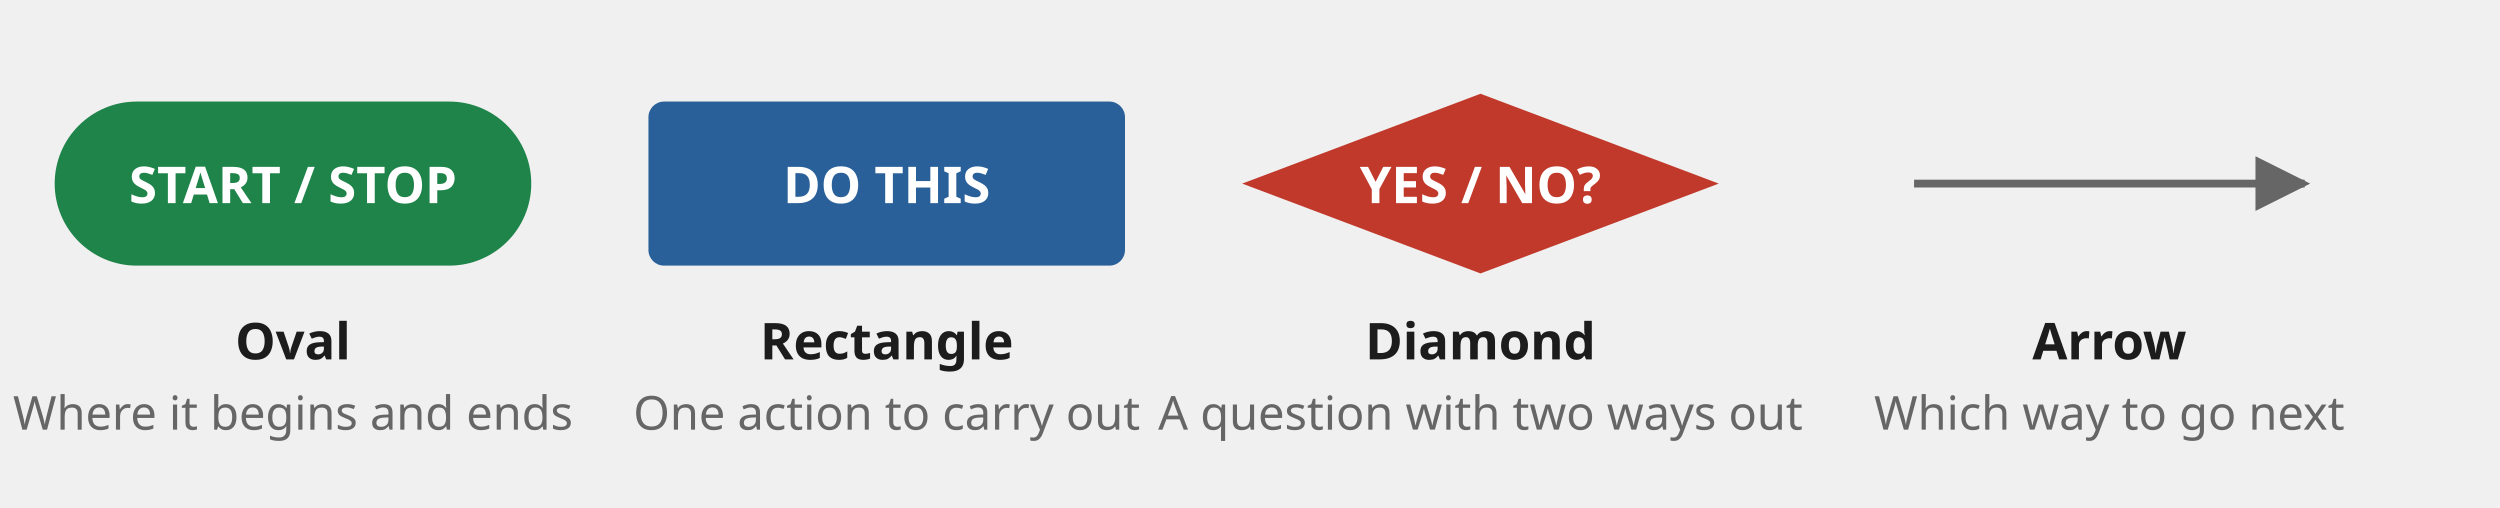
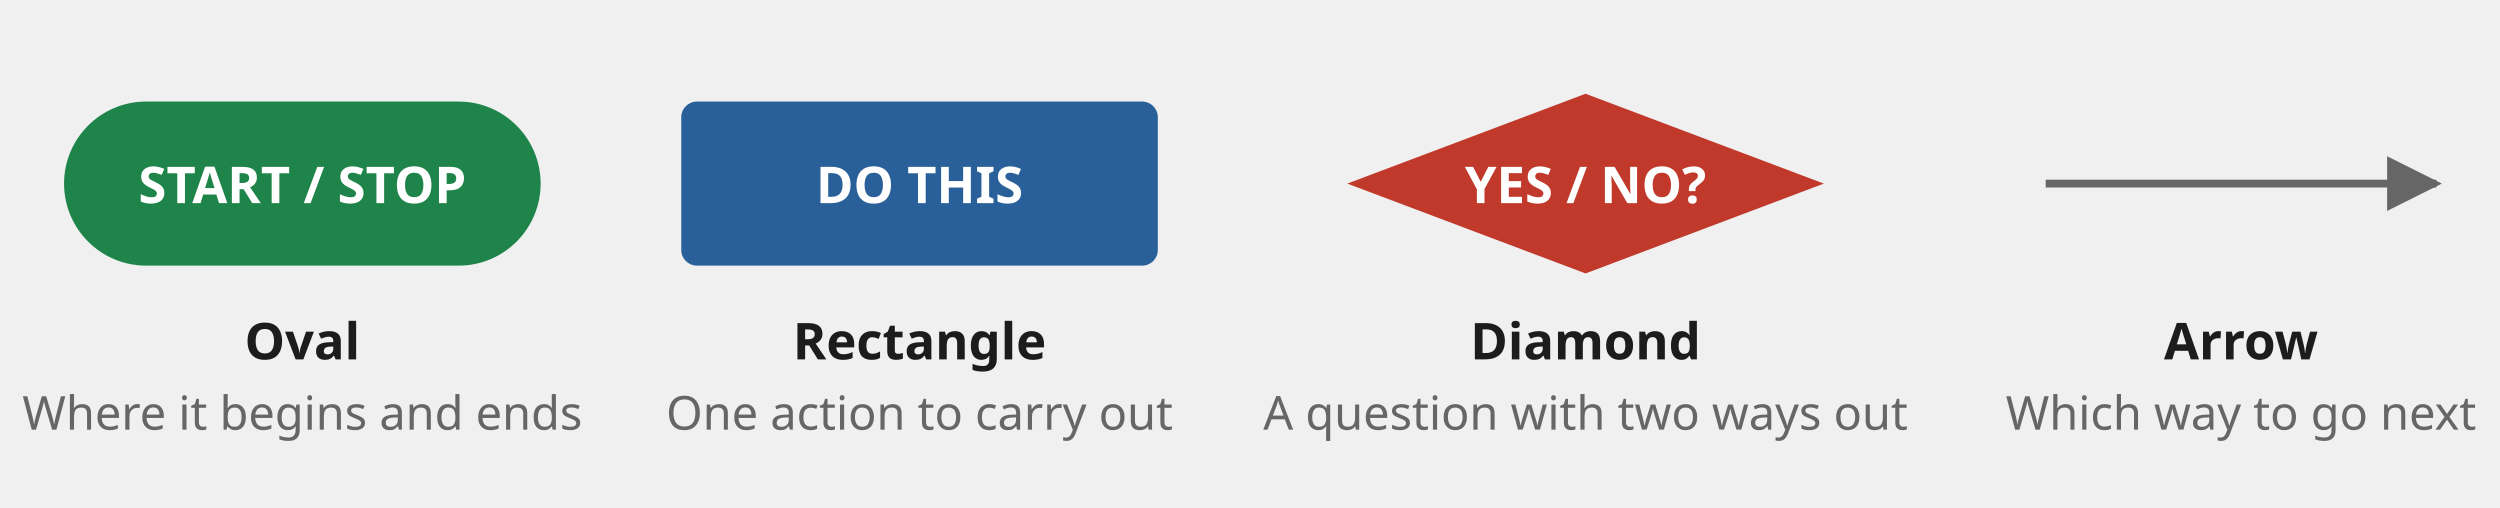
- <svg xmlns="http://www.w3.org/2000/svg" viewBox="0 0 640 130" role="img" aria-label="The four flowchart shapes: oval for start and stop, rectangle for an action, diamond for a decision, arrow for flow">
-   <defs>
+ <svg xmlns="http://www.w3.org/2000/svg" viewBox="0 0 640 130" role="img" aria-label="The four flowchart shapes: oval for start and stop, rectangle for an action, diamond for a decision, arrow for flow" version="1.1" id="svg11">
+   <defs id="defs1">
    <marker id="flowchart-shapes-ar2" viewBox="0 0 10 10" refX="9" refY="5" markerWidth="7" markerHeight="7" orient="auto">
-       <path d="M0,0 L10,5 L0,10 z" fill="#666666" />
+       <path d="M0,0 L10,5 L0,10 z" fill="#666666" id="path1" />
    </marker>
  </defs>
-   <g font-family="Barlow, sans-serif" font-size="13" text-anchor="middle">
-     <rect x="14" y="26" width="122" height="42" rx="21" fill="#1E8449" />
-     <text x="75" y="52" fill="#fff" font-weight="600">START / STOP</text>
-     <text x="75" y="92" fill="#1C1C1C" font-size="13" font-weight="600">Oval</text>
-     <text x="75" y="110" fill="#666666" font-size="12">Where it begins and ends</text>
-     <rect x="166" y="26" width="122" height="42" rx="4" fill="#2a6099" />
-     <text x="227" y="52" fill="#fff" font-weight="600">DO THIS</text>
-     <text x="227" y="92" fill="#1C1C1C" font-size="13" font-weight="600">Rectangle</text>
-     <text x="227" y="110" fill="#666666" font-size="12">One action to carry out</text>
-     <path d="M379,24 L440,47 L379,70 L318,47 z" fill="#C0392B" />
-     <text x="379" y="52" fill="#ffffff" font-weight="600">YES / NO?</text>
-     <text x="379" y="92" fill="#1C1C1C" font-size="13" font-weight="600">Diamond</text>
-     <text x="379" y="110" fill="#666666" font-size="12">A question with two ways out</text>
-     <line x1="490" y1="47" x2="590" y2="47" stroke="#666666" stroke-width="2" marker-end="url(#flowchart-shapes-ar2)" />
-     <text x="540" y="92" fill="#1C1C1C" font-size="13" font-weight="600">Arrow</text>
-     <text x="540" y="110" fill="#666666" font-size="12">Which way to go next</text>
+   <g font-family="Barlow, sans-serif" font-size="13" text-anchor="middle" id="g11">
+     <rect x="16.4" y="26" width="122" height="42" rx="21" fill="#1e8449" id="rect1" />
+     <text x="77.4" y="52" fill="#ffffff" font-weight="600" id="text1">START / STOP</text>
+     <text x="77.4" y="92" fill="#1c1c1c" font-size="13px" font-weight="600" id="text2">Oval</text>
+     <text x="77.4" y="110" fill="#666666" font-size="12px" id="text3">Where it begins and ends</text>
+     <rect x="174.4" y="26" width="122" height="42" rx="4" fill="#2a6099" id="rect3" />
+     <text x="235.4" y="52" fill="#ffffff" font-weight="600" id="text4">DO THIS</text>
+     <text x="235.4" y="92" fill="#1c1c1c" font-size="13px" font-weight="600" id="text5">Rectangle</text>
+     <text x="235.4" y="110" fill="#666666" font-size="12px" id="text6">One action to carry out</text>
+     <path d="m 405.899,24 61,23 -61,23 -61,-23 z" fill="#c0392b" id="path6" />
+     <text x="405.9" y="52" fill="#ffffff" font-weight="600" id="text7">YES / NO?</text>
+     <text x="405.9" y="92" fill="#1c1c1c" font-size="13px" font-weight="600" id="text8">Diamond</text>
+     <text x="405.9" y="110" fill="#666666" font-size="12px" id="text9">A question with two ways out</text>
+     <line x1="523.701" y1="47" x2="623.7" y2="47" stroke="#666666" stroke-width="2" marker-end="url(#flowchart-shapes-ar2)" id="line9" />
+     <text x="573.7" y="92" fill="#1c1c1c" font-size="13px" font-weight="600" id="text10">Arrow</text>
+     <text x="573.7" y="110" fill="#666666" font-size="12px" id="text11">Which way to go next</text>
  </g>
</svg>
